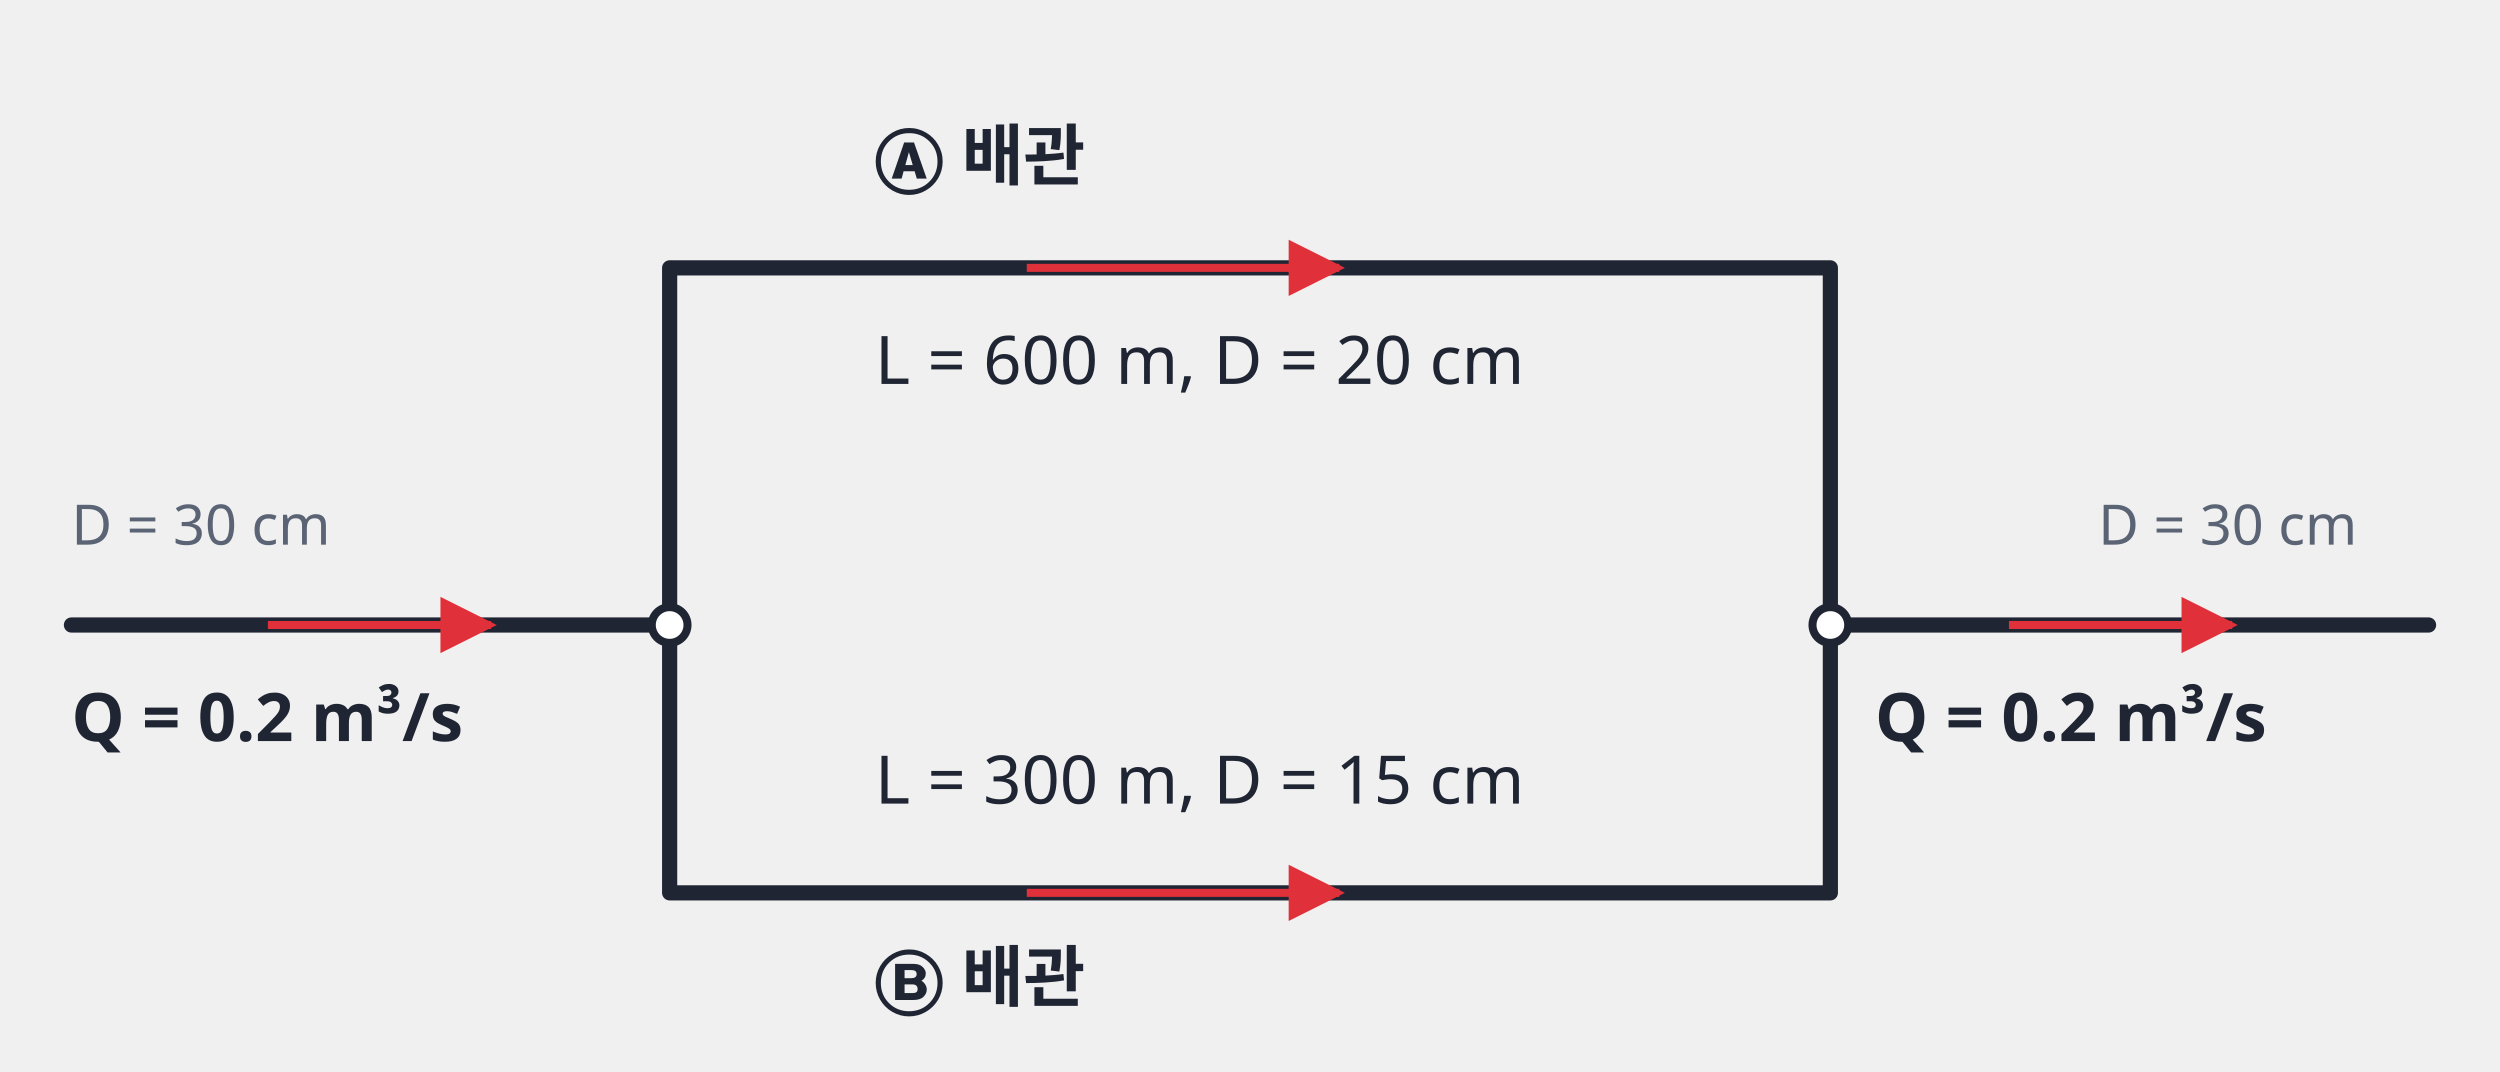
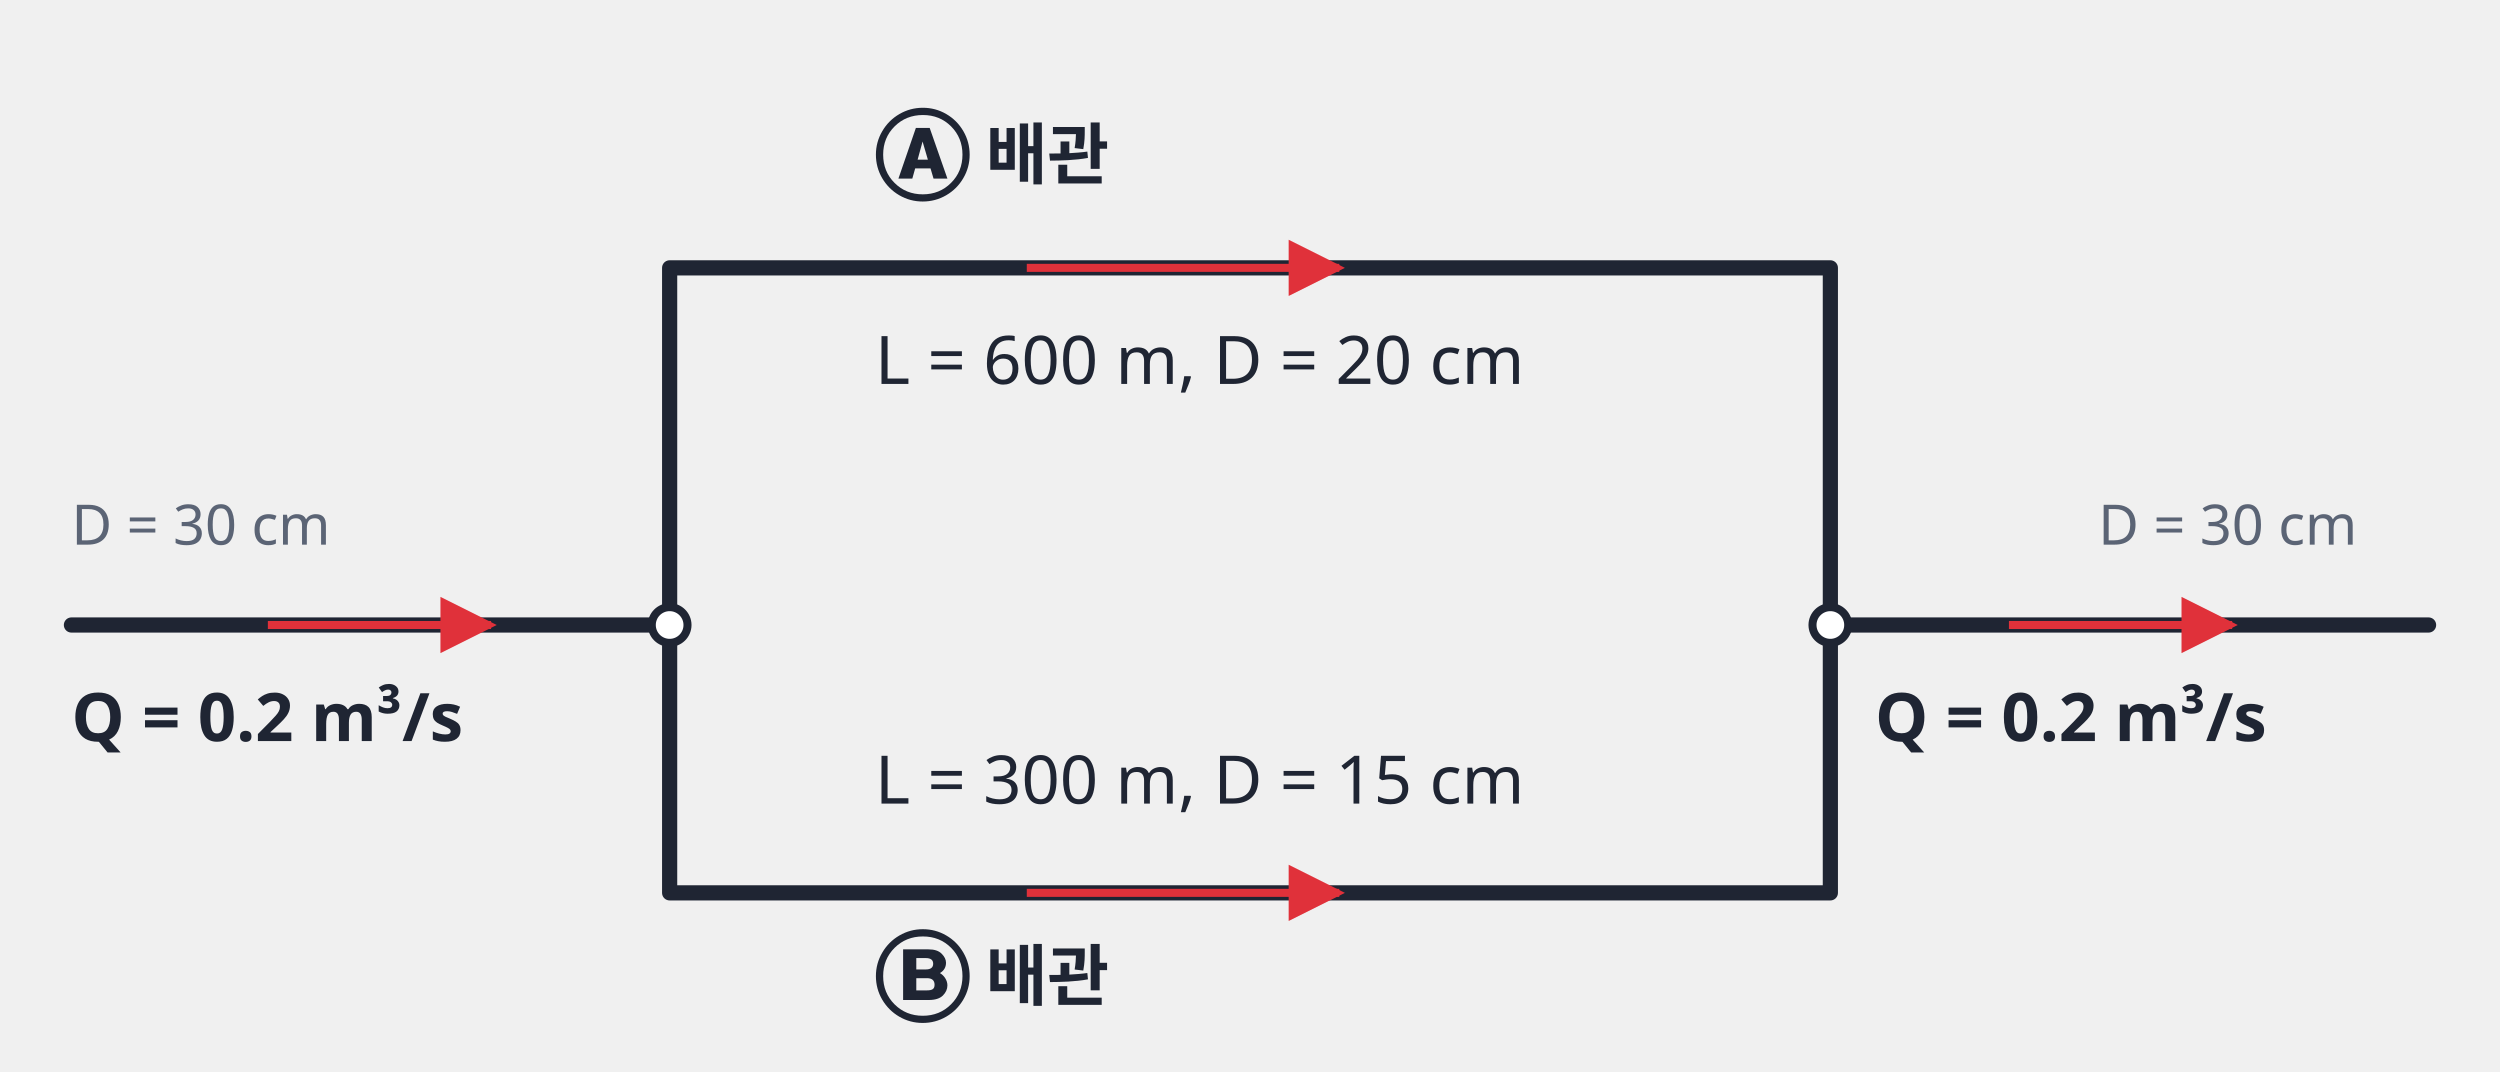
<svg xmlns="http://www.w3.org/2000/svg" viewBox="0 0 560 240">
  <style>
svg{background:#FFFFFF}
.m{stroke:#1F2533;stroke-width:3.4;fill:none;stroke-linecap:round;stroke-linejoin:round}
.ln{stroke:#1F2533;stroke-width:1.8;fill:none;stroke-linejoin:round}
.th{stroke:#5B6475;stroke-width:1.1;fill:none}
.dsh{stroke:#5B6475;stroke-width:1.1;fill:none;stroke-dasharray:5 4}
.ld{stroke:#E0313A;stroke-width:1.8;fill:none}
.dm{stroke:#8C95A8;stroke-width:1.1;fill:none}
.crit{stroke:#E0313A;stroke-width:3.4;fill:none;stroke-linecap:round}
.nd{stroke:#1F2533;stroke-width:1.8;fill:#FFFFFF}
.rb{fill:#1F2533;stroke:none} .fl{fill:#EEF1F6;stroke:none} .hl{fill:#FDE7E8;stroke:none} .sup{fill:#EEF1F6;stroke:#1F2533;stroke-width:1.8}
.tx,.tb,.ts,.tr,.tm{font-family:Pretendard, 'Noto Sans KR', sans-serif;fill:#1F2533;font-size:15px}
- .tb{font-weight:800} .ts{font-size:12.5px;fill:#5B6475} .tr{fill:#E0313A;font-weight:800} .tm{font-style:italic;font-family:'Times New Roman',serif;font-size:16px}
+ .tb{font-weight:800} .cn{font-size:1.4em;font-family:'Noto Sans KR','Malgun Gothic',sans-serif} .ts{font-size:12.5px;fill:#5B6475} .tr{fill:#E0313A;font-weight:800} .tm{font-style:italic;font-family:'Times New Roman',serif;font-size:16px}
</style>
  <defs>
    <marker id="ar" viewBox="0 0 10 10" refX="9" refY="5" markerWidth="7" markerHeight="7" orient="auto-start-reverse">
      <path d="M0,0 L10,5 L0,10 z" fill="#E0313A" />
    </marker>
    <marker id="ai" viewBox="0 0 10 10" refX="9" refY="5" markerWidth="6" markerHeight="6" orient="auto-start-reverse">
      <path d="M0,0 L10,5 L0,10 z" fill="#1F2533" />
    </marker>
    <marker id="dmk" viewBox="0 0 10 10" refX="5" refY="5" markerWidth="8" markerHeight="8" orient="auto">
      <path d="M2,8 L8,2" stroke="#8C95A8" stroke-width="1.4" />
    </marker>
    <pattern id="hat" width="7" height="7" patternUnits="userSpaceOnUse" patternTransform="rotate(45)">
      <line x1="0" y1="0" x2="0" y2="7" stroke="#9AA3B5" stroke-width="1.2" />
    </pattern>
  </defs>
  <line class="m" x1="16" y1="140" x2="150" y2="140" />
  <line class="ld" x1="60" y1="140" x2="110" y2="140" marker-end="url(#ar)" />
  <text class="tb" x="16" y="166">Q = 0.2 m³/s</text>
  <polyline class="m" points="150,140 150,60 410,60 410,140" />
  <line class="ld" x1="230" y1="60" x2="300" y2="60" marker-end="url(#ar)" />
-   <text class="tb" x="196" y="40">Ⓐ 배관</text>
+   <text class="tb" x="196" y="40">
+     <tspan class="cn">Ⓐ</tspan> 배관</text>
  <text class="tx" x="196" y="86">L = 600 m, D = 20 cm</text>
  <polyline class="m" points="150,140 150,200 410,200 410,140" />
  <line class="ld" x1="230" y1="200" x2="300" y2="200" marker-end="url(#ar)" />
-   <text class="tb" x="196" y="224">Ⓑ 배관</text>
+   <text class="tb" x="196" y="224">
+     <tspan class="cn">Ⓑ</tspan> 배관</text>
  <text class="tx" x="196" y="180">L = 300 m, D = 15 cm</text>
  <line class="m" x1="410" y1="140" x2="544" y2="140" />
  <line class="ld" x1="450" y1="140" x2="500" y2="140" marker-end="url(#ar)" />
  <text class="tb" x="420" y="166">Q = 0.2 m³/s</text>
  <circle class="nd" cx="150" cy="140" r="4" />
  <circle class="nd" cx="410" cy="140" r="4" />
  <text class="ts" x="16" y="122">D = 30 cm</text>
  <text class="ts" x="470" y="122">D = 30 cm</text>
</svg>
